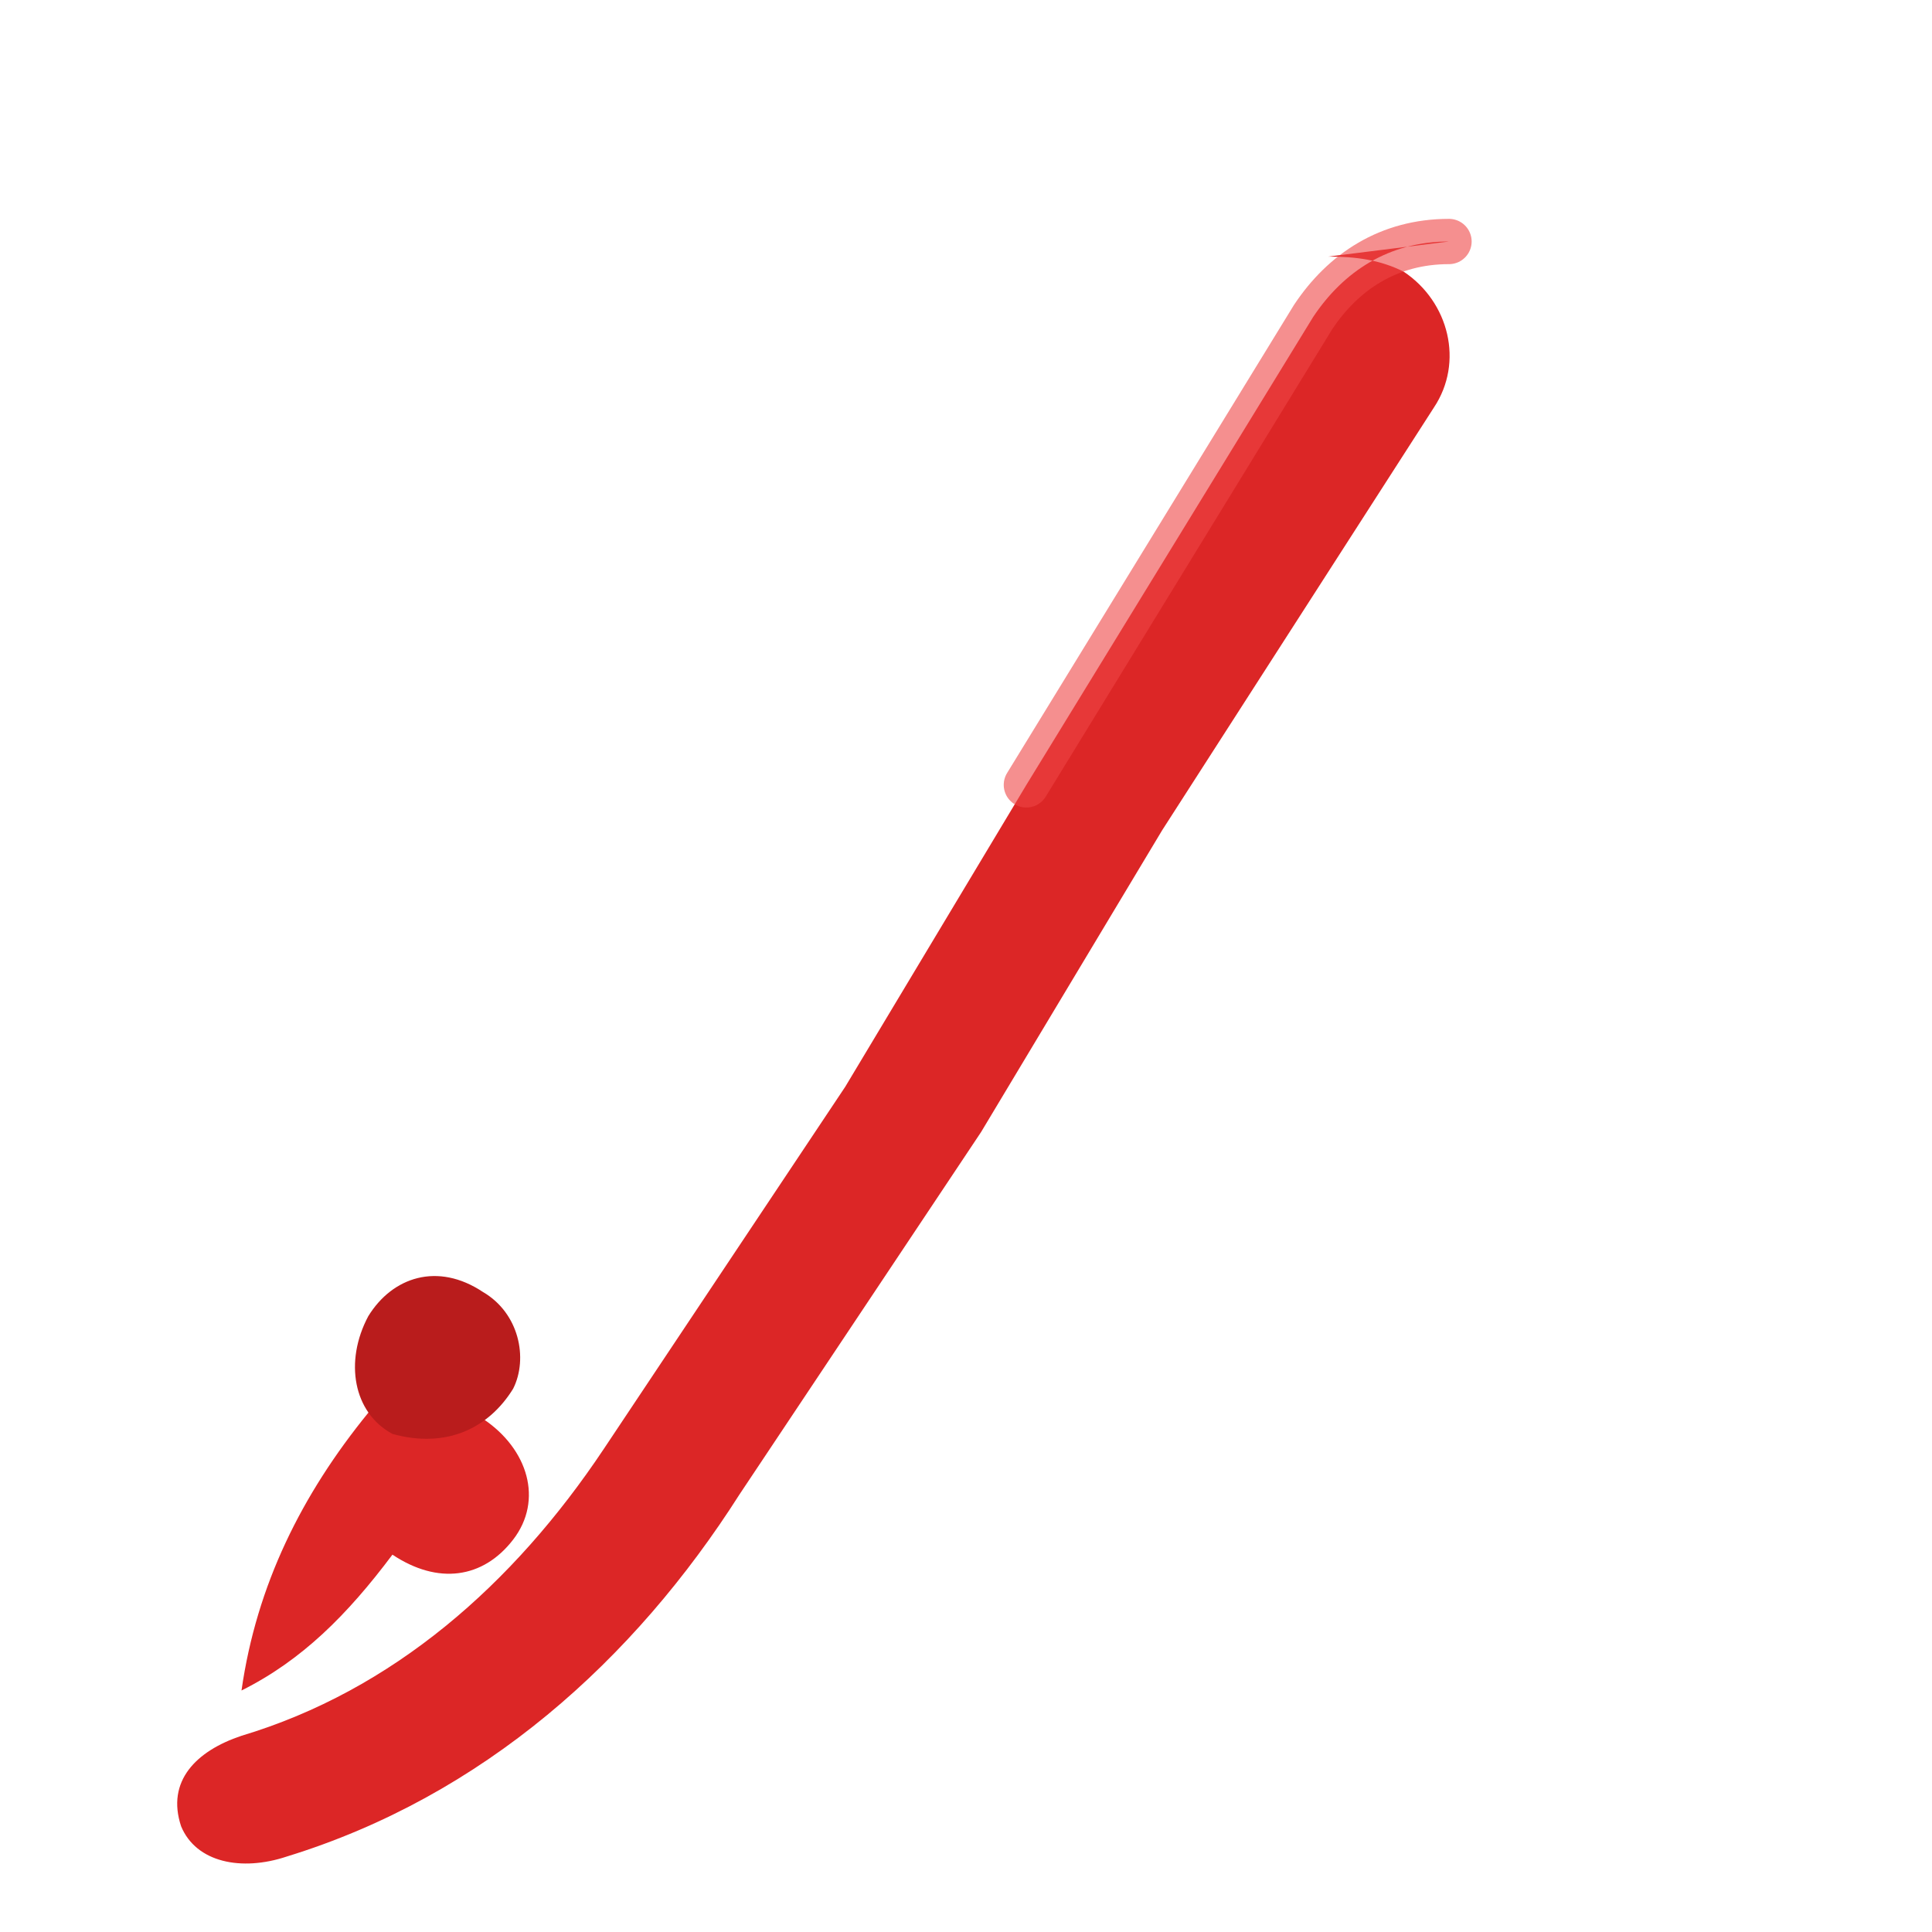
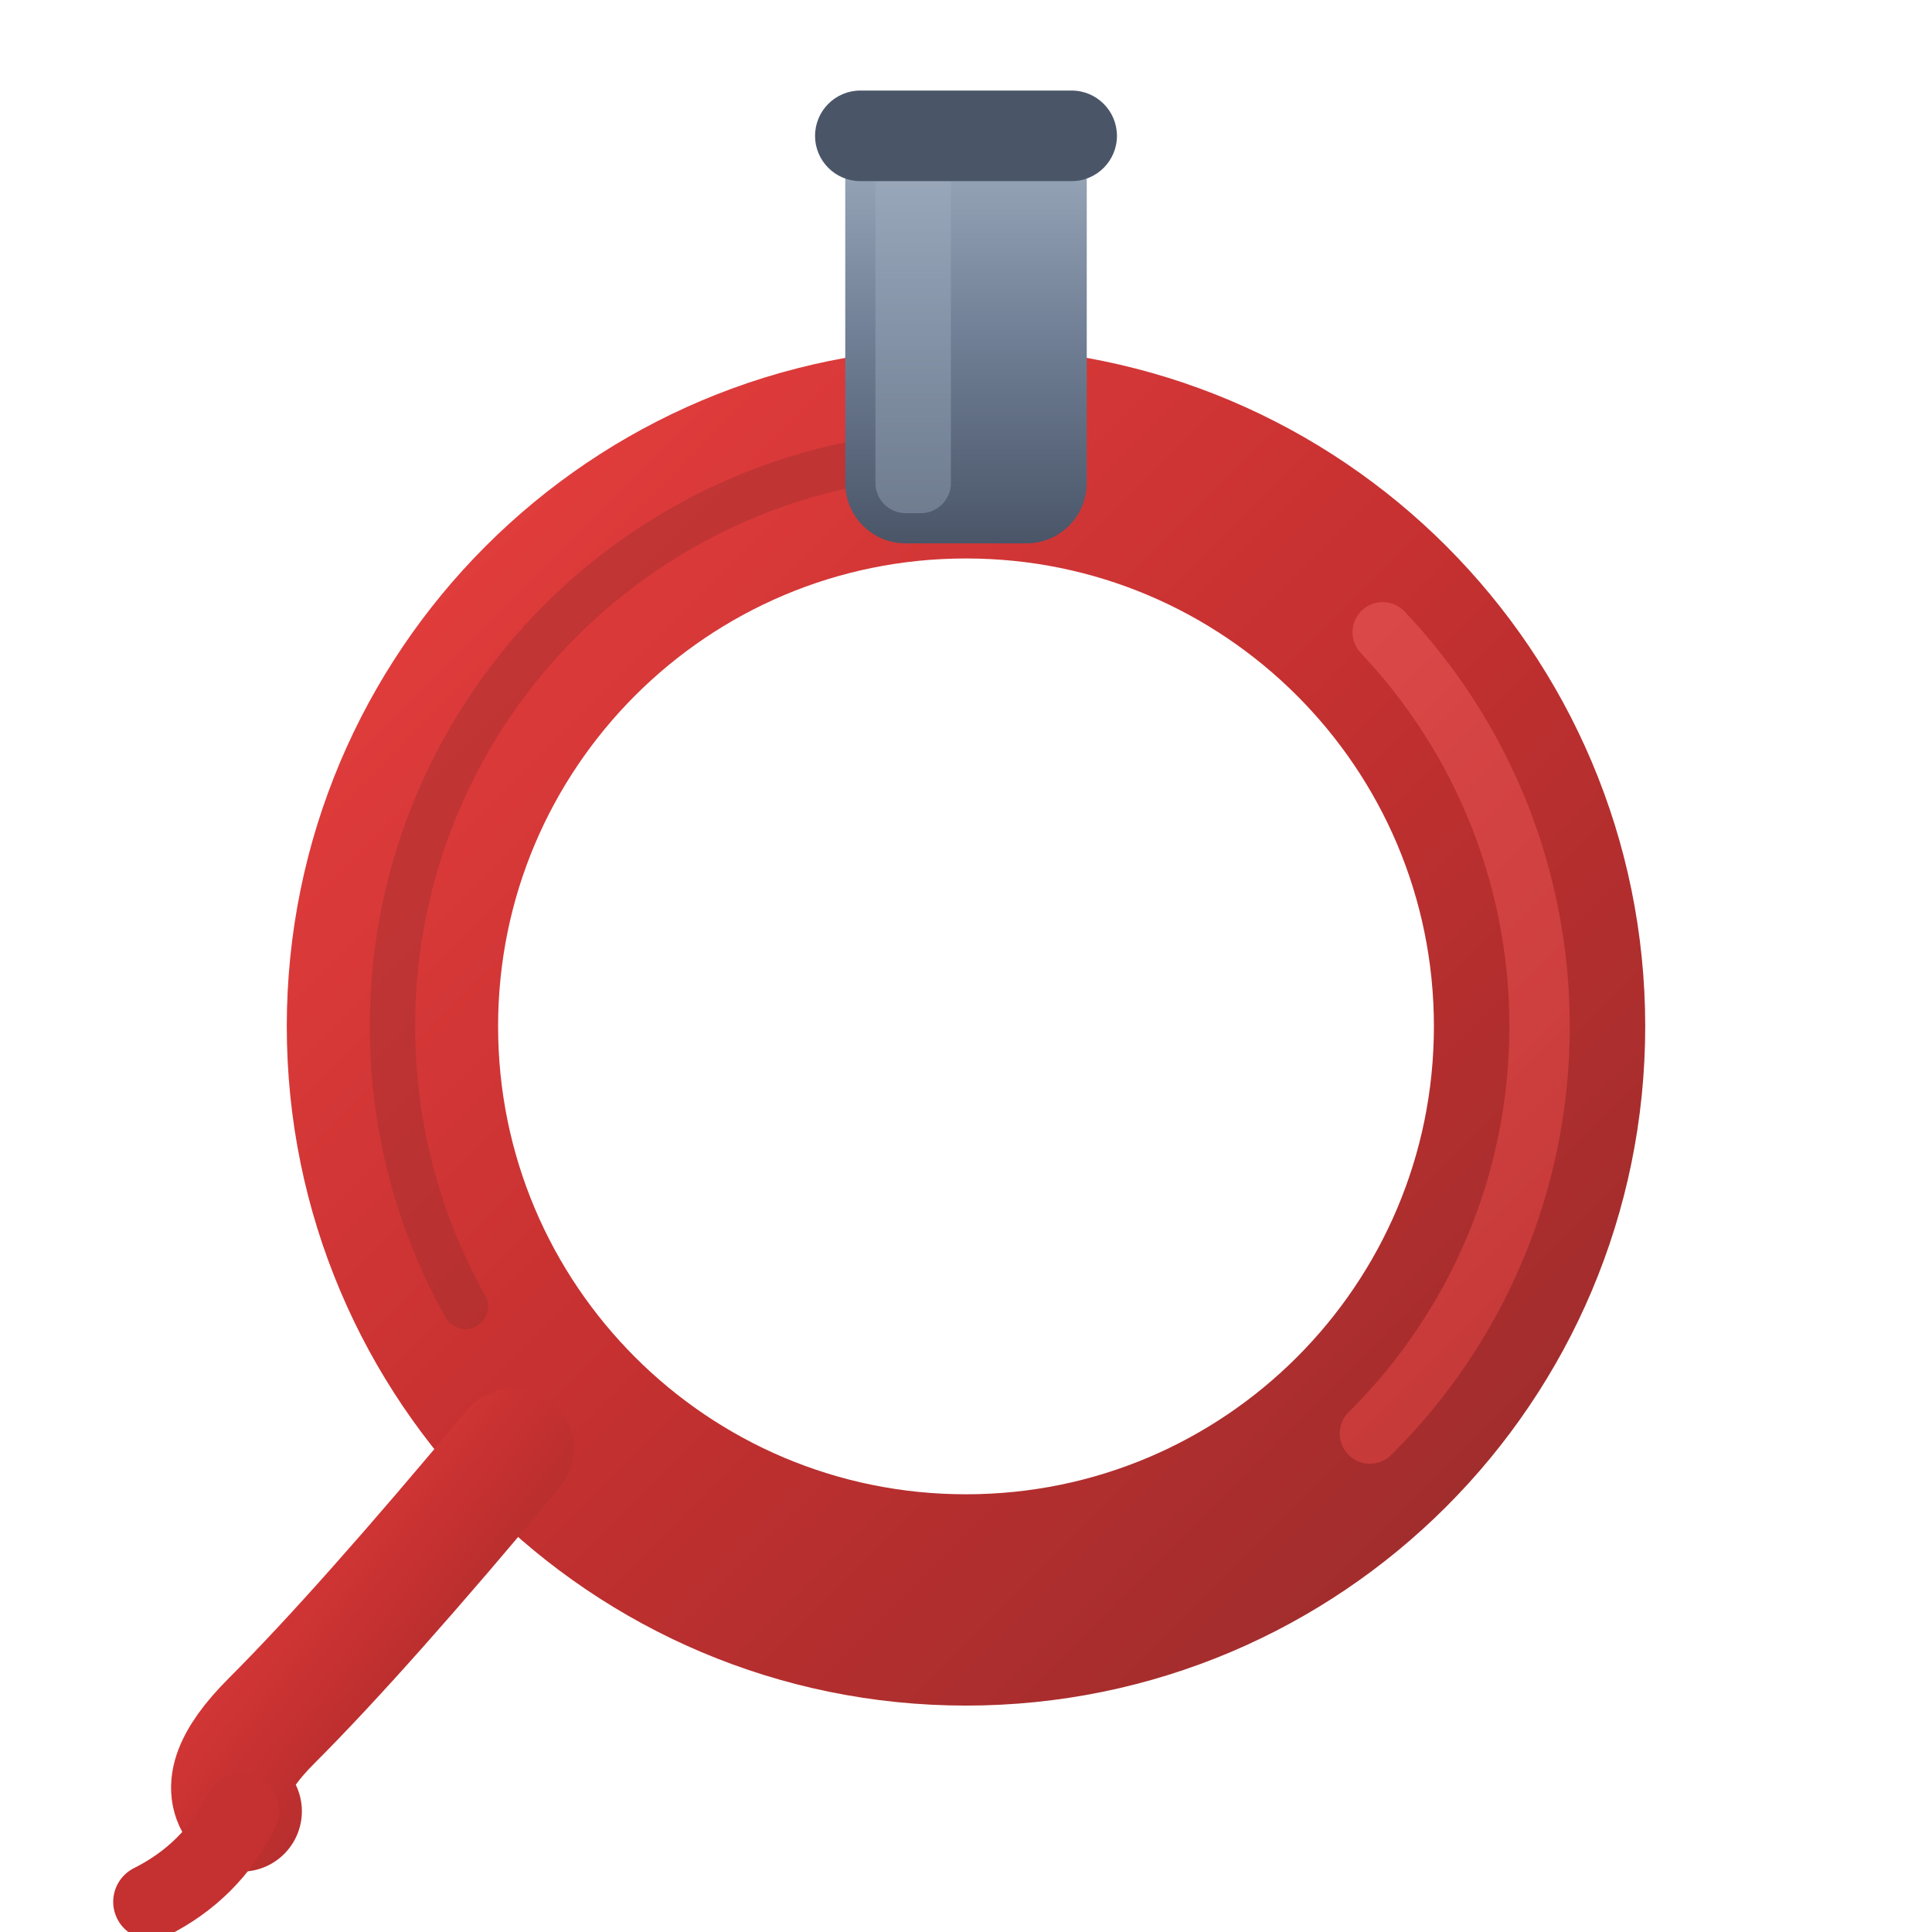
- <svg xmlns="http://www.w3.org/2000/svg" viewBox="0 0 64 64">
-   <path d="M48 8c-2 0-3.5 1-4.5 2.5L34 26l-6 10-8 12c-3 4.5-7 8-12 9.5-1.5.5-2.5 1.5-2 3 .5 1.2 2 1.5 3.5 1 6.5-2 11.5-6.5 15-12l8-12 6-10 9-14c1-1.5.5-3.5-1-4.5-.8-.4-1.6-.5-2.5-.5z" fill="#DC2626" />
-   <path d="M8 56c2-1 3.5-2.5 5-4.5 1.5 1 3 .8 4-.5s.5-3-1-4c-1.2-.8-2.5-1-3.8-.2C10 49.5 8.5 52.5 8 56z" fill="#DC2626" />
-   <path d="M13 47.5c1.8.5 3.2-.2 4-1.5.5-1 .2-2.5-1-3.2-1.5-1-3-.5-3.8.8-.8 1.5-.5 3.2.8 3.9z" fill="#B91C1C" />
-   <path d="M48 8c-2 0-3.5 1-4.5 2.5L34 26" stroke="#EF4444" stroke-width="1.5" fill="none" stroke-linecap="round" opacity="0.6" />
+ <svg xmlns="http://www.w3.org/2000/svg" viewBox="0 0 128 128">
+   <defs>
+     <linearGradient id="whipGrad" x1="0" y1="0" x2="1" y2="1">
+       <stop offset="0%" stop-color="#E53E3E" />
+       <stop offset="50%" stop-color="#C53030" />
+       <stop offset="100%" stop-color="#9B2C2C" />
+     </linearGradient>
+     <linearGradient id="handleGrad" x1="0" y1="0" x2="0" y2="1">
+       <stop offset="0%" stop-color="#A0AEC0" />
+       <stop offset="50%" stop-color="#718096" />
+       <stop offset="100%" stop-color="#4A5568" />
+     </linearGradient>
+     <linearGradient id="whipHighlight" x1="0" y1="0" x2="1" y2="1">
+       <stop offset="0%" stop-color="#FC8181" />
+       <stop offset="100%" stop-color="#E53E3E" />
+     </linearGradient>
+   </defs>
+   <circle cx="64" cy="68" r="38" fill="none" stroke="url(#whipGrad)" stroke-width="14" stroke-linecap="round" />
+   <circle cx="64" cy="68" r="38" fill="none" stroke="url(#whipHighlight)" stroke-width="4" stroke-linecap="round" opacity="0.5" stroke-dasharray="60 180" stroke-dashoffset="30" />
+   <circle cx="64" cy="68" r="38" fill="none" stroke="#9B2C2C" stroke-width="3" stroke-linecap="round" opacity="0.4" stroke-dasharray="80 160" stroke-dashoffset="140" />
+   <rect x="56" y="8" width="16" height="28" rx="4" fill="url(#handleGrad)" />
+   <rect x="58" y="10" width="5" height="24" rx="2" fill="#A0AEC0" opacity="0.4" />
+   <rect x="54" y="6" width="20" height="6" rx="3" fill="#4A5568" />
+   <path d="M34 96 Q24 108 18 114 Q14 118 16 120" fill="none" stroke="url(#whipGrad)" stroke-width="8" stroke-linecap="round" />
+   <path d="M16 120 Q14 124 10 126" fill="none" stroke="#C53030" stroke-width="5" stroke-linecap="round" />
</svg>
